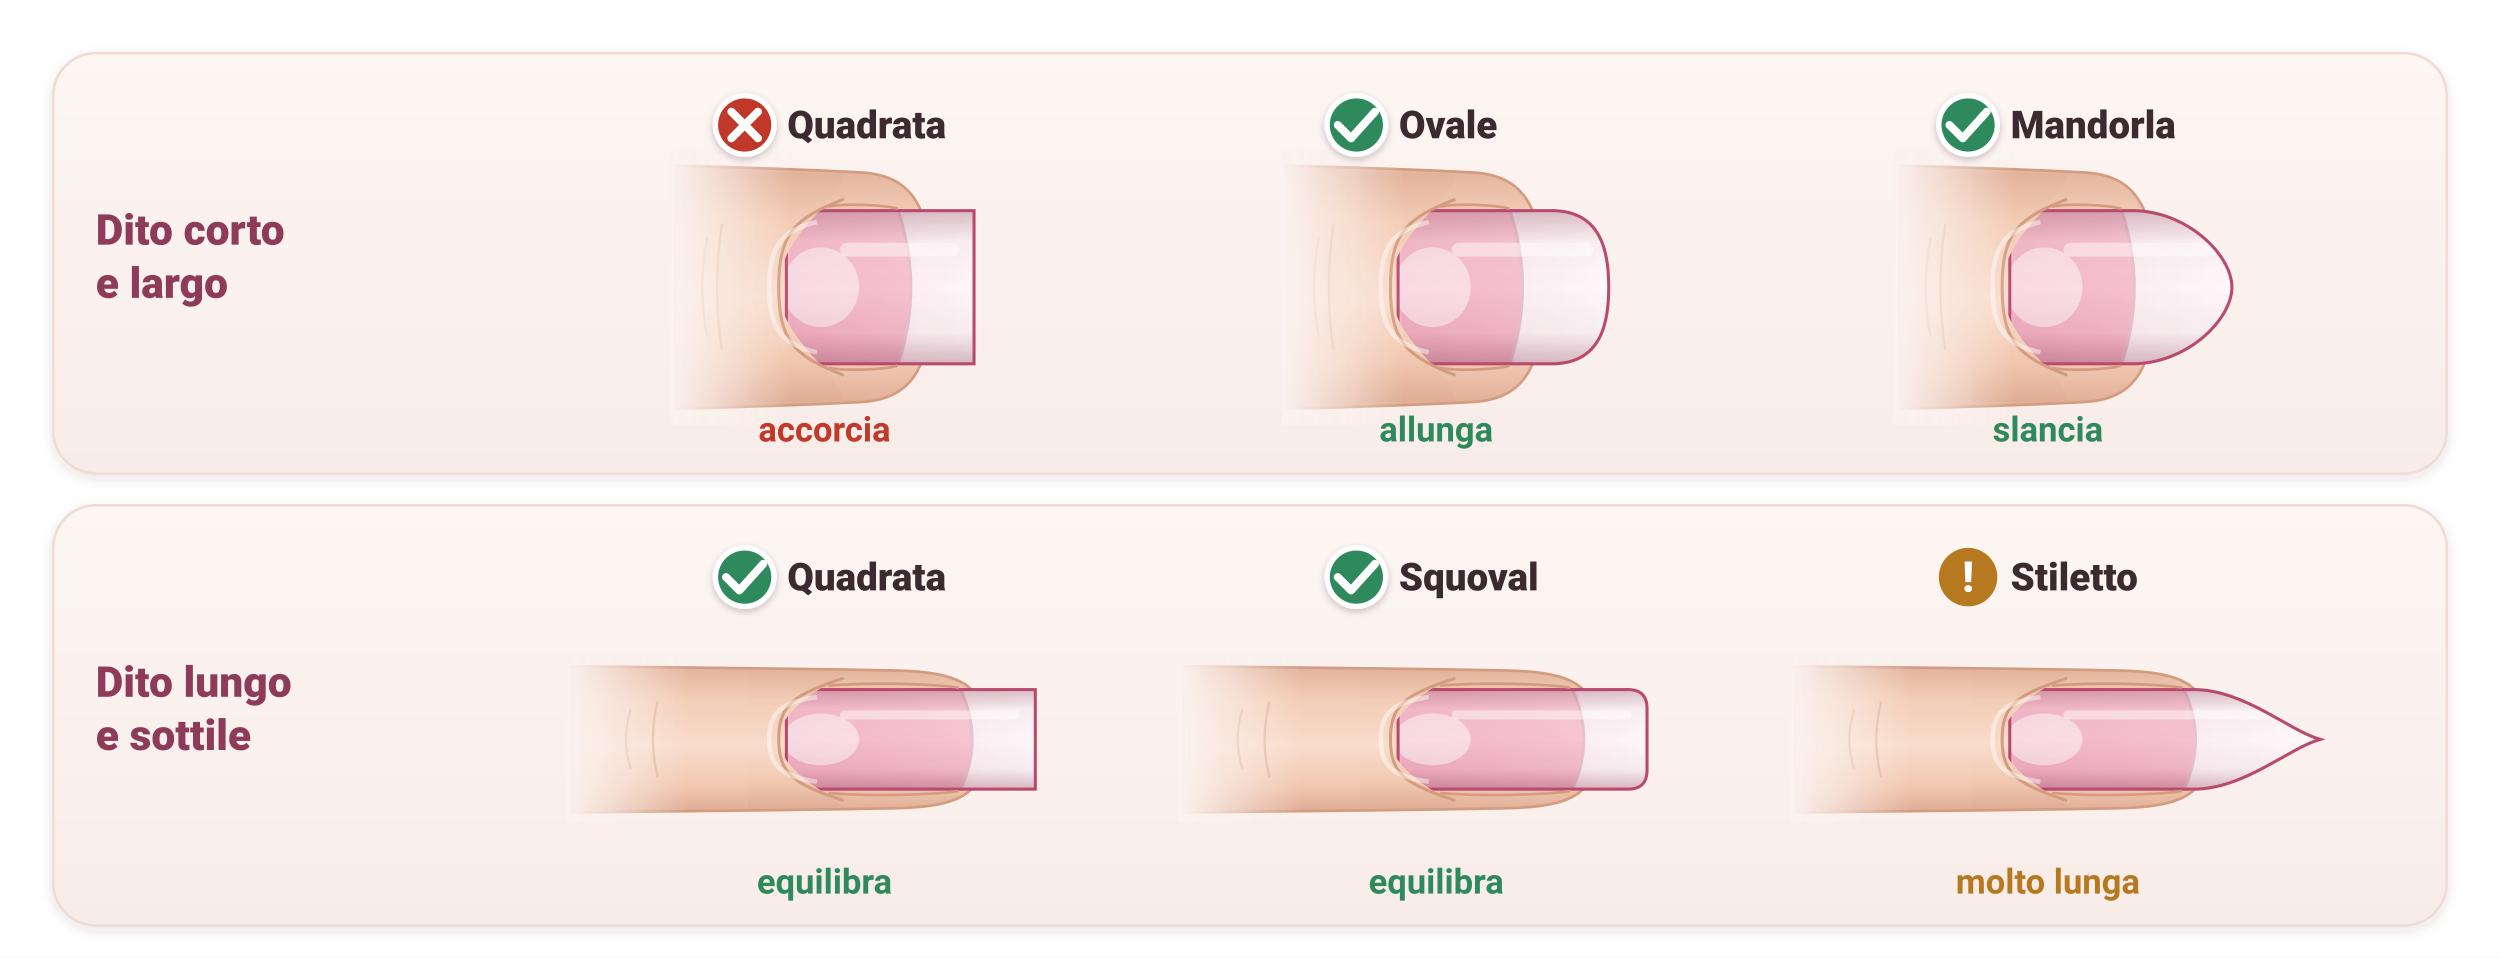
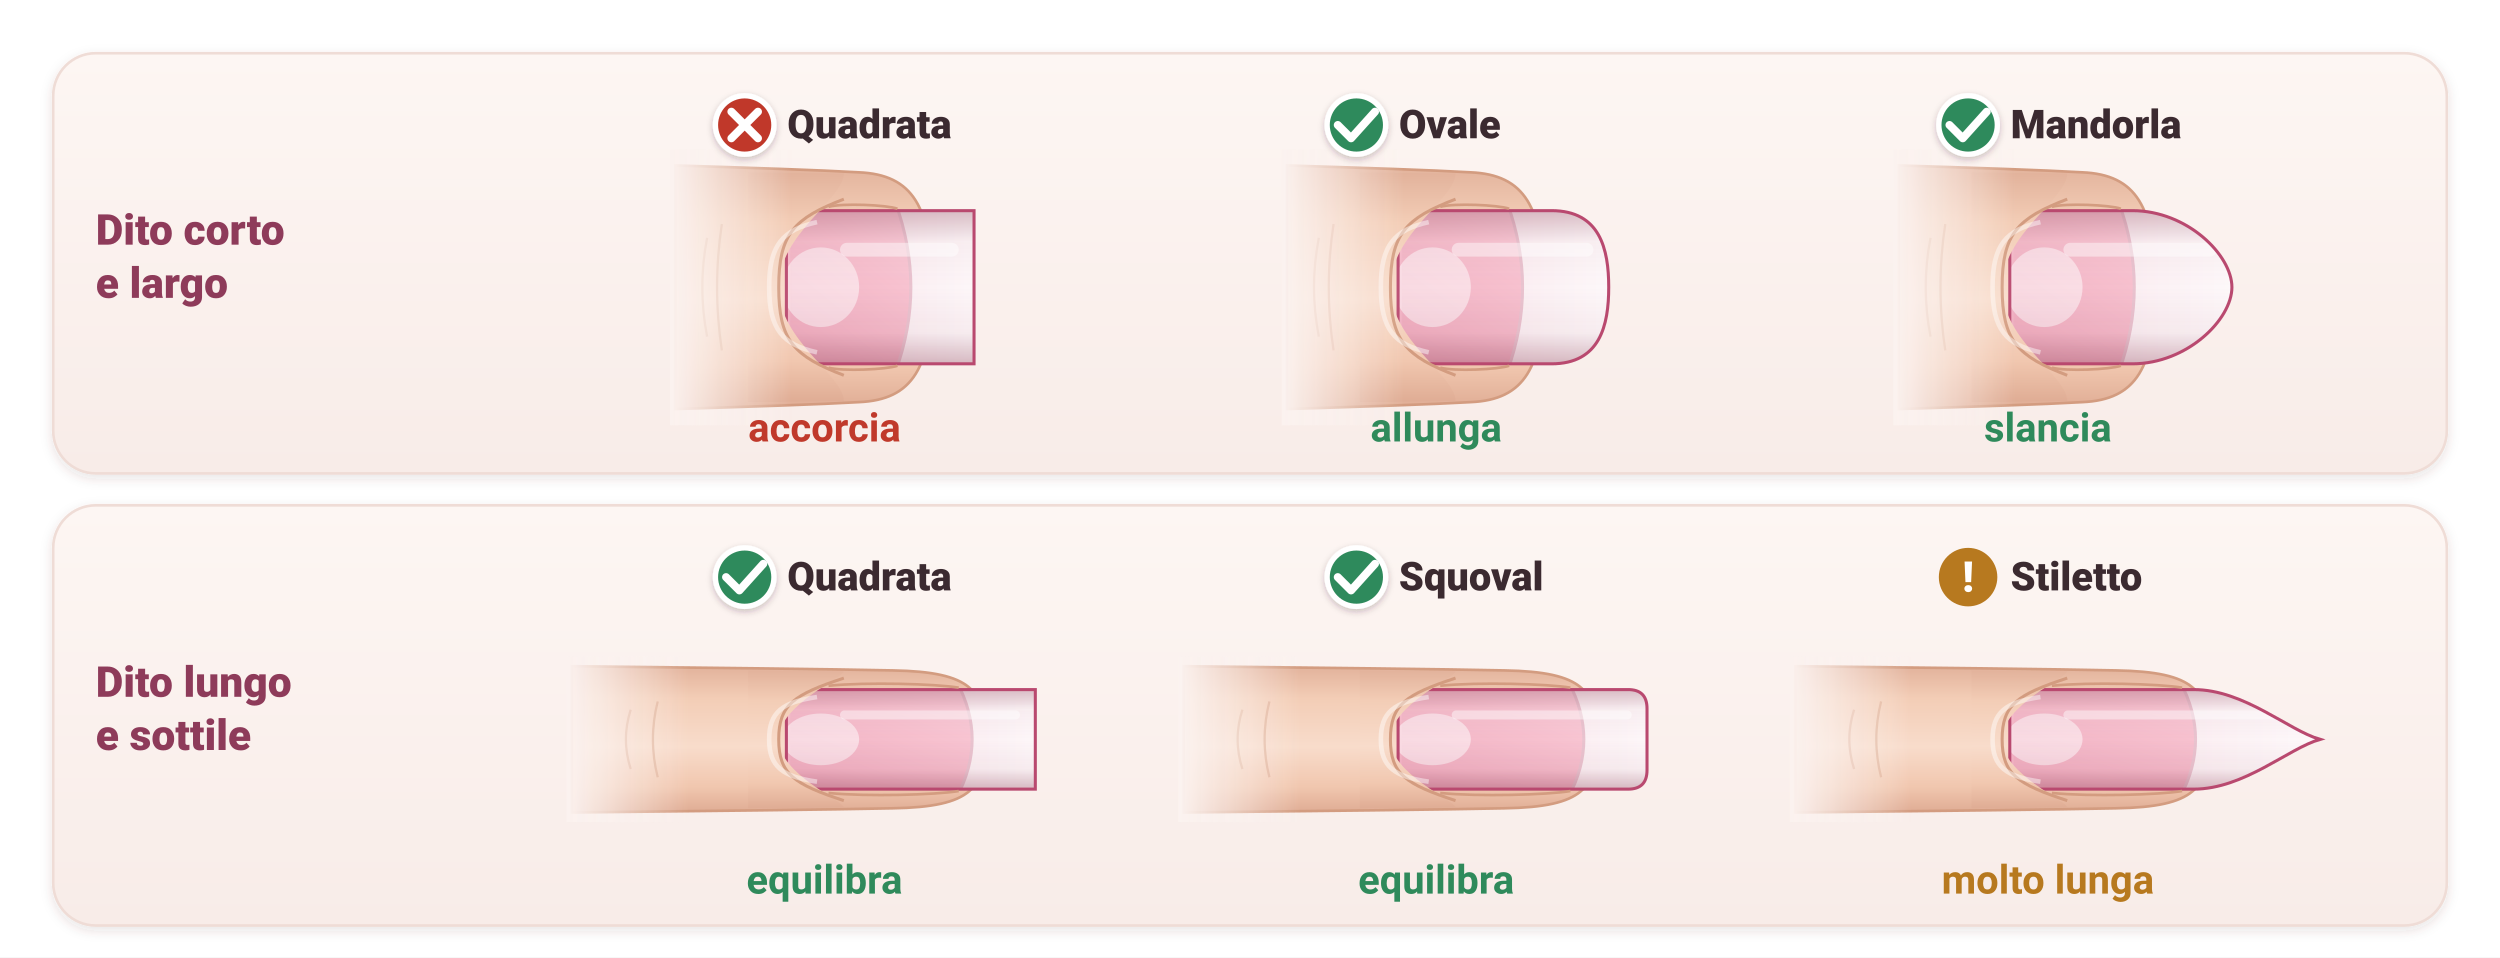
<svg xmlns="http://www.w3.org/2000/svg" viewBox="0 0 940 360" width="940" height="360" font-family="system-ui, -apple-system, 'Segoe UI', Roboto, Arial, sans-serif" role="img">
  <rect width="100%" height="100%" fill="#ffffff" />
  <defs>
    <linearGradient id="nxSkin" x1="0" y1="0" x2="1" y2="0">
      <stop offset="0" stop-color="#e2b29b" />
      <stop offset=".22" stop-color="#f3cdb6" />
      <stop offset=".55" stop-color="#f8dccb" />
      <stop offset=".82" stop-color="#f1c7af" />
      <stop offset="1" stop-color="#dfac94" />
    </linearGradient>
    <linearGradient id="nxNail" x1="0" y1="0" x2="1" y2="1">
      <stop offset="0" stop-color="#fbd6e0" />
      <stop offset=".45" stop-color="#f7c1cf" />
      <stop offset="1" stop-color="#eeaabd" />
    </linearGradient>
    <linearGradient id="nxFree" x1="0" y1="0" x2="0" y2="1">
      <stop offset="0" stop-color="#ffffff" />
      <stop offset="1" stop-color="#fbeef2" />
    </linearGradient>
    <linearGradient id="nxPanel" x1="0" y1="0" x2="0" y2="1">
      <stop offset="0" stop-color="#fdf6f3" />
      <stop offset="1" stop-color="#f8ece8" />
    </linearGradient>
    <filter id="nxSh" x="-5%" y="-5%" width="110%" height="115%">
      <feDropShadow dx="0" dy="1.5" stdDeviation="2.2" flood-color="#5a2a3a" flood-opacity=".13" />
    </filter>
    <filter id="nxShS" x="-20%" y="-20%" width="140%" height="150%">
      <feDropShadow dx="0" dy="1" stdDeviation="1.2" flood-color="#3b2a30" flood-opacity=".25" />
    </filter>
  </defs>
  <rect x="20" y="20" width="900" height="158" rx="16" fill="url(#nxPanel)" stroke="#efdcd6" stroke-width="1" filter="url(#nxSh)" />
  <text x="36.0" y="92.0" font-size="16" text-anchor="start" font-weight="800" fill="#8e3b5a">Dito corto</text>
  <text x="36.0" y="112.0" font-size="16" text-anchor="start" font-weight="800" fill="#8e3b5a">e largo</text>
  <g transform="translate(300.0,108.0) rotate(90.0) scale(0.720)">
    <path d="M-63.6,64.0 C-62.4,25.6 -61.2,-11.6 -60.0,-31.9 C-58.8,-60.0 -42.0,-70.0 0.0,-70.0 C42.0,-70.0 58.8,-60.0 60.0,-31.9 C61.2,-11.6 62.4,25.6 63.6,64.0 L-63.6,64.0 Z" fill="url(#nxSkin)" stroke="#d39c80" stroke-width="1.4" />
    <path d="M-33.0,39.7 Q0,44.7 33.0,39.7" stroke="#d39c80" stroke-width="1.2" fill="none" opacity=".55" />
    <path d="M-25.8,47.4 Q0,52.4 25.8,47.4" stroke="#d39c80" stroke-width="1.2" fill="none" opacity=".55" />
    <defs>
      <clipPath id="pf153">
        <path d="M-40.0,6.0 L40.0,6.0 L40.0,-58.0 L40.0,-92.0 L-40.0,-92.0 L-40.0,-58.0 Z" />
      </clipPath>
      <linearGradient id="pfs154" x1="0" y1="0" x2="1" y2="0">
        <stop offset="0" stop-color="#7a2840" stop-opacity=".28" />
        <stop offset=".2" stop-color="#7a2840" stop-opacity=".04" />
        <stop offset=".5" stop-color="#7a2840" stop-opacity="0" />
        <stop offset=".8" stop-color="#7a2840" stop-opacity=".05" />
        <stop offset="1" stop-color="#7a2840" stop-opacity=".3" />
      </linearGradient>
    </defs>
    <path d="M-40.0,6.0 L40.0,6.0 L40.0,-58.0 L40.0,-92.0 L-40.0,-92.0 L-40.0,-58.0 Z" fill="url(#nxNail)" />
    <ellipse cx="0" cy="-12" rx="20.8" ry="20" fill="#fff" opacity=".5" clip-path="url(#pf153)" />
    <path d="M-44.0,-51.0 Q0,-67.0 44.0,-51.0 L44.0,-132.0 L-44.0,-132.0 Z" fill="url(#nxFree)" clip-path="url(#pf153)" />
    <path d="M-44.0,-51.0 Q0,-67.0 44.0,-51.0" stroke="#e9c3cf" stroke-width="1.6" fill="none" clip-path="url(#pf153)" />
    <rect x="-40.0" y="-96.0" width="80.0" height="100.0" fill="url(#pfs154)" clip-path="url(#pf153)" />
    <rect x="-23.2" y="-84.0" width="7.2" height="62.0" rx="3.6" fill="#fff" opacity=".45" clip-path="url(#pf153)" />
    <path d="M-40.0,6.0 L40.0,6.0 L40.0,-58.0 L40.0,-92.0 L-40.0,-92.0 L-40.0,-58.0 Z" fill="none" stroke="#b9496f" stroke-width="1.6" />
    <path d="M-42.0,-16.0 C-44.0,-23.2 -43.0,-46.4 -41.0,-52.0" stroke="#d39c80" stroke-width="1.4" fill="none" />
    <path d="M42.0,-16.0 C44.0,-23.2 43.0,-46.4 41.0,-52.0" stroke="#d39c80" stroke-width="1.4" fill="none" />
    <path d="M-59.4,-24.0 C-46.0,-24.0 -28.0,10.0 0,10.0 C28.0,10.0 46.0,-24.0 59.4,-24.0 L60.0,26.0 L-60.0,26.0 Z" fill="url(#nxSkin)" />
    <path d="M-46.0,-24.0 C-36.0,2.0 -28.0,10.0 0,10.0 C28.0,10.0 36.0,2.0 46.0,-24.0" stroke="#d39c80" stroke-width="1.6" fill="none" />
    <path d="M-34.0,-10.0 C-30.0,8.0 -22.0,15.0 0,15.0 C22.0,15.0 30.0,8.0 34.0,-10.0" stroke="#fff" stroke-width="2.4" fill="none" opacity=".45" />
  </g>
  <defs>
    <linearGradient id="fd155" x1="0" y1="0" x2="1" y2="0">
      <stop offset="0" stop-color="#fbf2ef" />
      <stop offset="1" stop-color="#fbf2ef" stop-opacity="0" />
    </linearGradient>
  </defs>
  <rect x="251.9" y="56.2" width="46" height="103.7" fill="url(#fd155)" />
-   <text x="296.0" y="52.0" font-size="14.5" text-anchor="start" font-weight="800" fill="#3b2a30">Quadrata</text>
+   <text x="296.0" y="52.0" font-size="15" text-anchor="start" font-weight="800" fill="#3b2a30">Quadrata</text>
  <circle cx="280.0" cy="47.0" r="11" fill="#c0392b" stroke="#fff" stroke-width="2" filter="url(#nxShS)" />
  <path d="M275.0,42.0 l10,10 M285.0,42.0 l-10,10" stroke="#fff" stroke-width="3" stroke-linecap="round" />
-   <text x="310.0" y="166.0" font-size="13" text-anchor="middle" font-weight="700" fill="#c0392b">accorcia</text>
+   <text x="310.0" y="166.0" font-size="15" text-anchor="middle" font-weight="700" fill="#c0392b">accorcia</text>
  <g transform="translate(530.0,108.0) rotate(90.0) scale(0.720)">
    <path d="M-63.6,64.0 C-62.4,25.6 -61.2,-11.6 -60.0,-31.9 C-58.8,-60.0 -42.0,-70.0 0.0,-70.0 C42.0,-70.0 58.8,-60.0 60.0,-31.9 C61.2,-11.6 62.4,25.6 63.6,64.0 L-63.6,64.0 Z" fill="url(#nxSkin)" stroke="#d39c80" stroke-width="1.4" />
    <path d="M-33.0,39.7 Q0,44.7 33.0,39.7" stroke="#d39c80" stroke-width="1.2" fill="none" opacity=".55" />
    <path d="M-25.8,47.4 Q0,52.4 25.8,47.4" stroke="#d39c80" stroke-width="1.2" fill="none" opacity=".55" />
    <defs>
      <clipPath id="pf156">
        <path d="M-40.0,6.0 L40.0,6.0 L40.0,-58.0 L40.0,-74.1 C40.0,-99.4 20.0,-104.0 0.0,-104.0 C-20.0,-104.0 -40.0,-99.4 -40.0,-74.1 L-40.0,-58.0 Z" />
      </clipPath>
      <linearGradient id="pfs157" x1="0" y1="0" x2="1" y2="0">
        <stop offset="0" stop-color="#7a2840" stop-opacity=".28" />
        <stop offset=".2" stop-color="#7a2840" stop-opacity=".04" />
        <stop offset=".5" stop-color="#7a2840" stop-opacity="0" />
        <stop offset=".8" stop-color="#7a2840" stop-opacity=".05" />
        <stop offset="1" stop-color="#7a2840" stop-opacity=".3" />
      </linearGradient>
    </defs>
    <path d="M-40.0,6.0 L40.0,6.0 L40.0,-58.0 L40.0,-74.1 C40.0,-99.4 20.0,-104.0 0.0,-104.0 C-20.0,-104.0 -40.0,-99.4 -40.0,-74.1 L-40.0,-58.0 Z" fill="url(#nxNail)" />
    <ellipse cx="0" cy="-12" rx="20.8" ry="20" fill="#fff" opacity=".5" clip-path="url(#pf156)" />
    <path d="M-44.0,-51.0 Q0,-67.0 44.0,-51.0 L44.0,-144.0 L-44.0,-144.0 Z" fill="url(#nxFree)" clip-path="url(#pf156)" />
    <path d="M-44.0,-51.0 Q0,-67.0 44.0,-51.0" stroke="#e9c3cf" stroke-width="1.6" fill="none" clip-path="url(#pf156)" />
    <rect x="-40.0" y="-108.0" width="80.0" height="112.0" fill="url(#pfs157)" clip-path="url(#pf156)" />
    <rect x="-23.2" y="-96.0" width="7.2" height="74.0" rx="3.6" fill="#fff" opacity=".45" clip-path="url(#pf156)" />
    <path d="M-40.0,6.0 L40.0,6.0 L40.0,-58.0 L40.0,-74.1 C40.0,-99.4 20.0,-104.0 0.0,-104.0 C-20.0,-104.0 -40.0,-99.4 -40.0,-74.1 L-40.0,-58.0 Z" fill="none" stroke="#b9496f" stroke-width="1.6" />
    <path d="M-42.0,-16.0 C-44.0,-23.2 -43.0,-46.4 -41.0,-52.0" stroke="#d39c80" stroke-width="1.4" fill="none" />
    <path d="M42.0,-16.0 C44.0,-23.2 43.0,-46.4 41.0,-52.0" stroke="#d39c80" stroke-width="1.4" fill="none" />
    <path d="M-59.4,-24.0 C-46.0,-24.0 -28.0,10.0 0,10.0 C28.0,10.0 46.0,-24.0 59.4,-24.0 L60.0,26.0 L-60.0,26.0 Z" fill="url(#nxSkin)" />
    <path d="M-46.0,-24.0 C-36.0,2.0 -28.0,10.0 0,10.0 C28.0,10.0 36.0,2.0 46.0,-24.0" stroke="#d39c80" stroke-width="1.6" fill="none" />
    <path d="M-34.0,-10.0 C-30.0,8.0 -22.0,15.0 0,15.0 C22.0,15.0 30.0,8.0 34.0,-10.0" stroke="#fff" stroke-width="2.4" fill="none" opacity=".45" />
  </g>
  <defs>
    <linearGradient id="fd158" x1="0" y1="0" x2="1" y2="0">
      <stop offset="0" stop-color="#fbf2ef" />
      <stop offset="1" stop-color="#fbf2ef" stop-opacity="0" />
    </linearGradient>
  </defs>
  <rect x="481.9" y="56.2" width="46" height="103.7" fill="url(#fd158)" />
-   <text x="526.0" y="52.0" font-size="14.5" text-anchor="start" font-weight="800" fill="#3b2a30">Ovale</text>
+   <text x="526.0" y="52.0" font-size="15" text-anchor="start" font-weight="800" fill="#3b2a30">Ovale</text>
  <circle cx="510.0" cy="47.0" r="11" fill="#2f8a5b" stroke="#fff" stroke-width="2" filter="url(#nxShS)" />
  <path d="M503.0,47.0 l5,5 l9,-10" stroke="#fff" stroke-width="3" fill="none" stroke-linecap="round" stroke-linejoin="round" />
-   <text x="540.0" y="166.0" font-size="13" text-anchor="middle" font-weight="700" fill="#2f8a5b">allunga</text>
+   <text x="540.0" y="166.0" font-size="15" text-anchor="middle" font-weight="700" fill="#2f8a5b">allunga</text>
  <g transform="translate(760.0,108.0) rotate(90.0) scale(0.720)">
    <path d="M-63.6,64.0 C-62.4,25.6 -61.2,-11.6 -60.0,-31.9 C-58.8,-60.0 -42.0,-70.0 0.0,-70.0 C42.0,-70.0 58.8,-60.0 60.0,-31.9 C61.2,-11.6 62.4,25.6 63.6,64.0 L-63.6,64.0 Z" fill="url(#nxSkin)" stroke="#d39c80" stroke-width="1.4" />
    <path d="M-33.0,39.7 Q0,44.7 33.0,39.7" stroke="#d39c80" stroke-width="1.2" fill="none" opacity=".55" />
    <path d="M-25.8,47.4 Q0,52.4 25.8,47.4" stroke="#d39c80" stroke-width="1.2" fill="none" opacity=".55" />
    <defs>
      <clipPath id="pf159">
        <path d="M-40.0,6.0 L40.0,6.0 L40.0,-58.0 C40.0,-86.6 16.8,-110.0 0.0,-110.0 C-16.8,-110.0 -40.0,-86.6 -40.0,-58.0 L-40.0,-58.0 Z" />
      </clipPath>
      <linearGradient id="pfs160" x1="0" y1="0" x2="1" y2="0">
        <stop offset="0" stop-color="#7a2840" stop-opacity=".28" />
        <stop offset=".2" stop-color="#7a2840" stop-opacity=".04" />
        <stop offset=".5" stop-color="#7a2840" stop-opacity="0" />
        <stop offset=".8" stop-color="#7a2840" stop-opacity=".05" />
        <stop offset="1" stop-color="#7a2840" stop-opacity=".3" />
      </linearGradient>
    </defs>
    <path d="M-40.0,6.0 L40.0,6.0 L40.0,-58.0 C40.0,-86.6 16.8,-110.0 0.0,-110.0 C-16.8,-110.0 -40.0,-86.6 -40.0,-58.0 L-40.0,-58.0 Z" fill="url(#nxNail)" />
    <ellipse cx="0" cy="-12" rx="20.8" ry="20" fill="#fff" opacity=".5" clip-path="url(#pf159)" />
    <path d="M-44.0,-51.0 Q0,-67.0 44.0,-51.0 L44.0,-150.0 L-44.0,-150.0 Z" fill="url(#nxFree)" clip-path="url(#pf159)" />
    <path d="M-44.0,-51.0 Q0,-67.0 44.0,-51.0" stroke="#e9c3cf" stroke-width="1.6" fill="none" clip-path="url(#pf159)" />
    <rect x="-40.0" y="-114.0" width="80.0" height="118.0" fill="url(#pfs160)" clip-path="url(#pf159)" />
    <rect x="-23.2" y="-102.0" width="7.2" height="80.0" rx="3.6" fill="#fff" opacity=".45" clip-path="url(#pf159)" />
    <path d="M-40.0,6.0 L40.0,6.0 L40.0,-58.0 C40.0,-86.6 16.8,-110.0 0.0,-110.0 C-16.8,-110.0 -40.0,-86.6 -40.0,-58.0 L-40.0,-58.0 Z" fill="none" stroke="#b9496f" stroke-width="1.6" />
    <path d="M-42.0,-16.0 C-44.0,-23.2 -43.0,-46.4 -41.0,-52.0" stroke="#d39c80" stroke-width="1.4" fill="none" />
    <path d="M42.0,-16.0 C44.0,-23.2 43.0,-46.4 41.0,-52.0" stroke="#d39c80" stroke-width="1.4" fill="none" />
    <path d="M-59.4,-24.0 C-46.0,-24.0 -28.0,10.0 0,10.0 C28.0,10.0 46.0,-24.0 59.4,-24.0 L60.0,26.0 L-60.0,26.0 Z" fill="url(#nxSkin)" />
    <path d="M-46.0,-24.0 C-36.0,2.0 -28.0,10.0 0,10.0 C28.0,10.0 36.0,2.0 46.0,-24.0" stroke="#d39c80" stroke-width="1.6" fill="none" />
    <path d="M-34.0,-10.0 C-30.0,8.0 -22.0,15.0 0,15.0 C22.0,15.0 30.0,8.0 34.0,-10.0" stroke="#fff" stroke-width="2.4" fill="none" opacity=".45" />
  </g>
  <defs>
    <linearGradient id="fd161" x1="0" y1="0" x2="1" y2="0">
      <stop offset="0" stop-color="#fbf2ef" />
      <stop offset="1" stop-color="#fbf2ef" stop-opacity="0" />
    </linearGradient>
  </defs>
  <rect x="711.9" y="56.2" width="46" height="103.7" fill="url(#fd161)" />
-   <text x="756.0" y="52.0" font-size="14.5" text-anchor="start" font-weight="800" fill="#3b2a30">Mandorla</text>
+   <text x="756.0" y="52.0" font-size="15" text-anchor="start" font-weight="800" fill="#3b2a30">Mandorla</text>
  <circle cx="740.0" cy="47.0" r="11" fill="#2f8a5b" stroke="#fff" stroke-width="2" filter="url(#nxShS)" />
  <path d="M733.0,47.0 l5,5 l9,-10" stroke="#fff" stroke-width="3" fill="none" stroke-linecap="round" stroke-linejoin="round" />
-   <text x="770.0" y="166.0" font-size="13" text-anchor="middle" font-weight="700" fill="#2f8a5b">slancia</text>
+   <text x="770.0" y="166.0" font-size="15" text-anchor="middle" font-weight="700" fill="#2f8a5b">slancia</text>
  <rect x="20" y="190" width="900" height="158" rx="16" fill="url(#nxPanel)" stroke="#efdcd6" stroke-width="1" filter="url(#nxSh)" />
  <text x="36.0" y="262.0" font-size="16" text-anchor="start" font-weight="800" fill="#8e3b5a">Dito lungo</text>
  <text x="36.0" y="282.0" font-size="16" text-anchor="start" font-weight="800" fill="#8e3b5a">e sottile</text>
  <g transform="translate(300.0,278.0) rotate(90.0) scale(0.720)">
    <path d="M-38.2,118.0 C-37.4,47.2 -36.7,-18.0 -36.0,-49.5 C-35.3,-91.3 -25.2,-97.8 0.0,-97.8 C25.2,-97.8 35.3,-91.3 36.0,-49.5 C36.7,-18.0 37.4,47.2 38.2,118.0 L-38.2,118.0 Z" fill="url(#nxSkin)" stroke="#d39c80" stroke-width="1.4" />
    <path d="M-19.8,73.2 Q0,78.2 19.8,73.2" stroke="#d39c80" stroke-width="1.2" fill="none" opacity=".55" />
    <path d="M-15.5,87.3 Q0,92.3 15.5,87.3" stroke="#d39c80" stroke-width="1.2" fill="none" opacity=".55" />
    <defs>
      <clipPath id="pf162">
        <path d="M-26.0,6.0 L26.0,6.0 L26.0,-90.0 L26.0,-124.0 L-26.0,-124.0 L-26.0,-90.0 Z" />
      </clipPath>
      <linearGradient id="pfs163" x1="0" y1="0" x2="1" y2="0">
        <stop offset="0" stop-color="#7a2840" stop-opacity=".28" />
        <stop offset=".2" stop-color="#7a2840" stop-opacity=".04" />
        <stop offset=".5" stop-color="#7a2840" stop-opacity="0" />
        <stop offset=".8" stop-color="#7a2840" stop-opacity=".05" />
        <stop offset="1" stop-color="#7a2840" stop-opacity=".3" />
      </linearGradient>
    </defs>
    <path d="M-26.0,6.0 L26.0,6.0 L26.0,-90.0 L26.0,-124.0 L-26.0,-124.0 L-26.0,-90.0 Z" fill="url(#nxNail)" />
    <ellipse cx="0" cy="-12" rx="13.5" ry="20" fill="#fff" opacity=".5" clip-path="url(#pf162)" />
    <path d="M-30.0,-83.0 Q0,-99.0 30.0,-83.0 L30.0,-164.0 L-30.0,-164.0 Z" fill="url(#nxFree)" clip-path="url(#pf162)" />
    <path d="M-30.0,-83.0 Q0,-99.0 30.0,-83.0" stroke="#e9c3cf" stroke-width="1.6" fill="none" clip-path="url(#pf162)" />
    <rect x="-26.0" y="-128.0" width="52.0" height="132.0" fill="url(#pfs163)" clip-path="url(#pf162)" />
    <rect x="-15.1" y="-116.0" width="4.7" height="94.0" rx="2.3" fill="#fff" opacity=".45" clip-path="url(#pf162)" />
    <path d="M-26.0,6.0 L26.0,6.0 L26.0,-90.0 L26.0,-124.0 L-26.0,-124.0 L-26.0,-90.0 Z" fill="none" stroke="#b9496f" stroke-width="1.6" />
    <path d="M-28.0,-16.0 C-30.0,-36.0 -29.0,-72.0 -27.0,-84.0" stroke="#d39c80" stroke-width="1.4" fill="none" />
    <path d="M28.0,-16.0 C30.0,-36.0 29.0,-72.0 27.0,-84.0" stroke="#d39c80" stroke-width="1.4" fill="none" />
    <path d="M-35.6,-24.0 C-32.0,-24.0 -18.2,10.0 0,10.0 C18.2,10.0 32.0,-24.0 35.6,-24.0 L36.0,26.0 L-36.0,26.0 Z" fill="url(#nxSkin)" />
    <path d="M-32.0,-24.0 C-23.4,2.0 -18.2,10.0 0,10.0 C18.2,10.0 23.4,2.0 32.0,-24.0" stroke="#d39c80" stroke-width="1.6" fill="none" />
    <path d="M-22.1,-10.0 C-19.5,8.0 -14.3,15.0 0,15.0 C14.3,15.0 19.5,8.0 22.1,-10.0" stroke="#fff" stroke-width="2.4" fill="none" opacity=".45" />
  </g>
  <defs>
    <linearGradient id="fd164" x1="0" y1="0" x2="1" y2="0">
      <stop offset="0" stop-color="#fbf2ef" />
      <stop offset="1" stop-color="#fbf2ef" stop-opacity="0" />
    </linearGradient>
  </defs>
  <rect x="213.0" y="246.9" width="46" height="62.2" fill="url(#fd164)" />
-   <text x="296.0" y="222.0" font-size="14.5" text-anchor="start" font-weight="800" fill="#3b2a30">Quadrata</text>
+   <text x="296.0" y="222.0" font-size="15" text-anchor="start" font-weight="800" fill="#3b2a30">Quadrata</text>
  <circle cx="280.0" cy="217.0" r="11" fill="#2f8a5b" stroke="#fff" stroke-width="2" filter="url(#nxShS)" />
  <path d="M273.0,217.0 l5,5 l9,-10" stroke="#fff" stroke-width="3" fill="none" stroke-linecap="round" stroke-linejoin="round" />
-   <text x="310.0" y="336.0" font-size="13" text-anchor="middle" font-weight="700" fill="#2f8a5b">equilibra</text>
+   <text x="310.0" y="336.0" font-size="15" text-anchor="middle" font-weight="700" fill="#2f8a5b">equilibra</text>
  <g transform="translate(530.0,278.0) rotate(90.0) scale(0.720)">
    <path d="M-38.2,118.0 C-37.4,47.2 -36.7,-18.0 -36.0,-49.5 C-35.3,-91.3 -25.2,-97.8 0.0,-97.8 C25.2,-97.8 35.3,-91.3 36.0,-49.5 C36.7,-18.0 37.4,47.2 38.2,118.0 L-38.2,118.0 Z" fill="url(#nxSkin)" stroke="#d39c80" stroke-width="1.4" />
    <path d="M-19.8,73.2 Q0,78.2 19.8,73.2" stroke="#d39c80" stroke-width="1.2" fill="none" opacity=".55" />
    <path d="M-15.5,87.3 Q0,92.3 15.5,87.3" stroke="#d39c80" stroke-width="1.2" fill="none" opacity=".55" />
    <defs>
      <clipPath id="pf165">
        <path d="M-26.0,6.0 L26.0,6.0 L26.0,-90.0 L26.0,-114.1 Q26.0,-124.0 16.1,-124.0 L-16.1,-124.0 Q-26.0,-124.0 -26.0,-114.1 L-26.0,-90.0 Z" />
      </clipPath>
      <linearGradient id="pfs166" x1="0" y1="0" x2="1" y2="0">
        <stop offset="0" stop-color="#7a2840" stop-opacity=".28" />
        <stop offset=".2" stop-color="#7a2840" stop-opacity=".04" />
        <stop offset=".5" stop-color="#7a2840" stop-opacity="0" />
        <stop offset=".8" stop-color="#7a2840" stop-opacity=".05" />
        <stop offset="1" stop-color="#7a2840" stop-opacity=".3" />
      </linearGradient>
    </defs>
    <path d="M-26.0,6.0 L26.0,6.0 L26.0,-90.0 L26.0,-114.1 Q26.0,-124.0 16.1,-124.0 L-16.1,-124.0 Q-26.0,-124.0 -26.0,-114.1 L-26.0,-90.0 Z" fill="url(#nxNail)" />
    <ellipse cx="0" cy="-12" rx="13.5" ry="20" fill="#fff" opacity=".5" clip-path="url(#pf165)" />
    <path d="M-30.0,-83.0 Q0,-99.0 30.0,-83.0 L30.0,-164.0 L-30.0,-164.0 Z" fill="url(#nxFree)" clip-path="url(#pf165)" />
    <path d="M-30.0,-83.0 Q0,-99.0 30.0,-83.0" stroke="#e9c3cf" stroke-width="1.6" fill="none" clip-path="url(#pf165)" />
    <rect x="-26.0" y="-128.0" width="52.0" height="132.0" fill="url(#pfs166)" clip-path="url(#pf165)" />
    <rect x="-15.1" y="-116.0" width="4.7" height="94.0" rx="2.3" fill="#fff" opacity=".45" clip-path="url(#pf165)" />
    <path d="M-26.0,6.0 L26.0,6.0 L26.0,-90.0 L26.0,-114.1 Q26.0,-124.0 16.1,-124.0 L-16.1,-124.0 Q-26.0,-124.0 -26.0,-114.1 L-26.0,-90.0 Z" fill="none" stroke="#b9496f" stroke-width="1.6" />
    <path d="M-28.0,-16.0 C-30.0,-36.0 -29.0,-72.0 -27.0,-84.0" stroke="#d39c80" stroke-width="1.4" fill="none" />
    <path d="M28.0,-16.0 C30.0,-36.0 29.0,-72.0 27.0,-84.0" stroke="#d39c80" stroke-width="1.4" fill="none" />
    <path d="M-35.6,-24.0 C-32.0,-24.0 -18.2,10.0 0,10.0 C18.2,10.0 32.0,-24.0 35.6,-24.0 L36.0,26.0 L-36.0,26.0 Z" fill="url(#nxSkin)" />
    <path d="M-32.0,-24.0 C-23.4,2.0 -18.2,10.0 0,10.0 C18.2,10.0 23.4,2.0 32.0,-24.0" stroke="#d39c80" stroke-width="1.6" fill="none" />
    <path d="M-22.1,-10.0 C-19.5,8.0 -14.3,15.0 0,15.0 C14.3,15.0 19.5,8.0 22.1,-10.0" stroke="#fff" stroke-width="2.4" fill="none" opacity=".45" />
  </g>
  <defs>
    <linearGradient id="fd167" x1="0" y1="0" x2="1" y2="0">
      <stop offset="0" stop-color="#fbf2ef" />
      <stop offset="1" stop-color="#fbf2ef" stop-opacity="0" />
    </linearGradient>
  </defs>
  <rect x="443.0" y="246.9" width="46" height="62.2" fill="url(#fd167)" />
-   <text x="526.0" y="222.0" font-size="14.5" text-anchor="start" font-weight="800" fill="#3b2a30">Squoval</text>
+   <text x="526.0" y="222.0" font-size="15" text-anchor="start" font-weight="800" fill="#3b2a30">Squoval</text>
  <circle cx="510.0" cy="217.0" r="11" fill="#2f8a5b" stroke="#fff" stroke-width="2" filter="url(#nxShS)" />
  <path d="M503.0,217.0 l5,5 l9,-10" stroke="#fff" stroke-width="3" fill="none" stroke-linecap="round" stroke-linejoin="round" />
-   <text x="540.0" y="336.0" font-size="13" text-anchor="middle" font-weight="700" fill="#2f8a5b">equilibra</text>
+   <text x="540.0" y="336.0" font-size="15" text-anchor="middle" font-weight="700" fill="#2f8a5b">equilibra</text>
  <g transform="translate(760.0,278.0) rotate(90.0) scale(0.720)">
    <path d="M-38.2,118.0 C-37.4,47.2 -36.7,-18.0 -36.0,-49.5 C-35.3,-91.3 -25.2,-97.8 0.0,-97.8 C25.2,-97.8 35.3,-91.3 36.0,-49.5 C36.7,-18.0 37.4,47.2 38.2,118.0 L-38.2,118.0 Z" fill="url(#nxSkin)" stroke="#d39c80" stroke-width="1.4" />
    <path d="M-19.8,73.2 Q0,78.2 19.8,73.2" stroke="#d39c80" stroke-width="1.2" fill="none" opacity=".55" />
    <path d="M-15.5,87.3 Q0,92.3 15.5,87.3" stroke="#d39c80" stroke-width="1.2" fill="none" opacity=".55" />
    <defs>
      <clipPath id="pf168">
        <path d="M-26.0,6.0 L26.0,6.0 L26.0,-90.0 C26.0,-116.4 4.7,-139.5 0.0,-156.0 C-4.7,-139.5 -26.0,-116.4 -26.0,-90.0 L-26.0,-90.0 Z" />
      </clipPath>
      <linearGradient id="pfs169" x1="0" y1="0" x2="1" y2="0">
        <stop offset="0" stop-color="#7a2840" stop-opacity=".28" />
        <stop offset=".2" stop-color="#7a2840" stop-opacity=".04" />
        <stop offset=".5" stop-color="#7a2840" stop-opacity="0" />
        <stop offset=".8" stop-color="#7a2840" stop-opacity=".05" />
        <stop offset="1" stop-color="#7a2840" stop-opacity=".3" />
      </linearGradient>
    </defs>
    <path d="M-26.0,6.0 L26.0,6.0 L26.0,-90.0 C26.0,-116.4 4.7,-139.5 0.0,-156.0 C-4.7,-139.5 -26.0,-116.4 -26.0,-90.0 L-26.0,-90.0 Z" fill="url(#nxNail)" />
    <ellipse cx="0" cy="-12" rx="13.5" ry="20" fill="#fff" opacity=".5" clip-path="url(#pf168)" />
    <path d="M-30.0,-83.0 Q0,-99.0 30.0,-83.0 L30.0,-196.0 L-30.0,-196.0 Z" fill="url(#nxFree)" clip-path="url(#pf168)" />
    <path d="M-30.0,-83.0 Q0,-99.0 30.0,-83.0" stroke="#e9c3cf" stroke-width="1.6" fill="none" clip-path="url(#pf168)" />
    <rect x="-26.0" y="-160.0" width="52.0" height="164.0" fill="url(#pfs169)" clip-path="url(#pf168)" />
    <rect x="-15.1" y="-148.0" width="4.7" height="126.0" rx="2.3" fill="#fff" opacity=".45" clip-path="url(#pf168)" />
    <path d="M-26.0,6.0 L26.0,6.0 L26.0,-90.0 C26.0,-116.4 4.7,-139.5 0.0,-156.0 C-4.7,-139.5 -26.0,-116.4 -26.0,-90.0 L-26.0,-90.0 Z" fill="none" stroke="#b9496f" stroke-width="1.6" />
    <path d="M-28.0,-16.0 C-30.0,-36.0 -29.0,-72.0 -27.0,-84.0" stroke="#d39c80" stroke-width="1.4" fill="none" />
    <path d="M28.0,-16.0 C30.0,-36.0 29.0,-72.0 27.0,-84.0" stroke="#d39c80" stroke-width="1.4" fill="none" />
    <path d="M-35.6,-24.0 C-32.0,-24.0 -18.2,10.0 0,10.0 C18.2,10.0 32.0,-24.0 35.6,-24.0 L36.0,26.0 L-36.0,26.0 Z" fill="url(#nxSkin)" />
    <path d="M-32.0,-24.0 C-23.4,2.0 -18.2,10.0 0,10.0 C18.2,10.0 23.4,2.0 32.0,-24.0" stroke="#d39c80" stroke-width="1.6" fill="none" />
    <path d="M-22.1,-10.0 C-19.5,8.0 -14.3,15.0 0,15.0 C14.3,15.0 19.5,8.0 22.1,-10.0" stroke="#fff" stroke-width="2.4" fill="none" opacity=".45" />
  </g>
  <defs>
    <linearGradient id="fd170" x1="0" y1="0" x2="1" y2="0">
      <stop offset="0" stop-color="#fbf2ef" />
      <stop offset="1" stop-color="#fbf2ef" stop-opacity="0" />
    </linearGradient>
  </defs>
  <rect x="673.0" y="246.9" width="46" height="62.2" fill="url(#fd170)" />
-   <text x="756.0" y="222.0" font-size="14.5" text-anchor="start" font-weight="800" fill="#3b2a30">Stiletto</text>
+   <text x="756.0" y="222.0" font-size="15" text-anchor="start" font-weight="800" fill="#3b2a30">Stiletto</text>
  <circle cx="740.0" cy="217.0" r="11" fill="#b7791f" />
  <text x="740.0" y="222.5" font-size="16" text-anchor="middle" font-weight="900" fill="#fff">!</text>
-   <text x="770.0" y="336.0" font-size="13" text-anchor="middle" font-weight="700" fill="#b7791f">molto lunga</text>
+   <text x="770.0" y="336.0" font-size="15" text-anchor="middle" font-weight="700" fill="#b7791f">molto lunga</text>
</svg>
